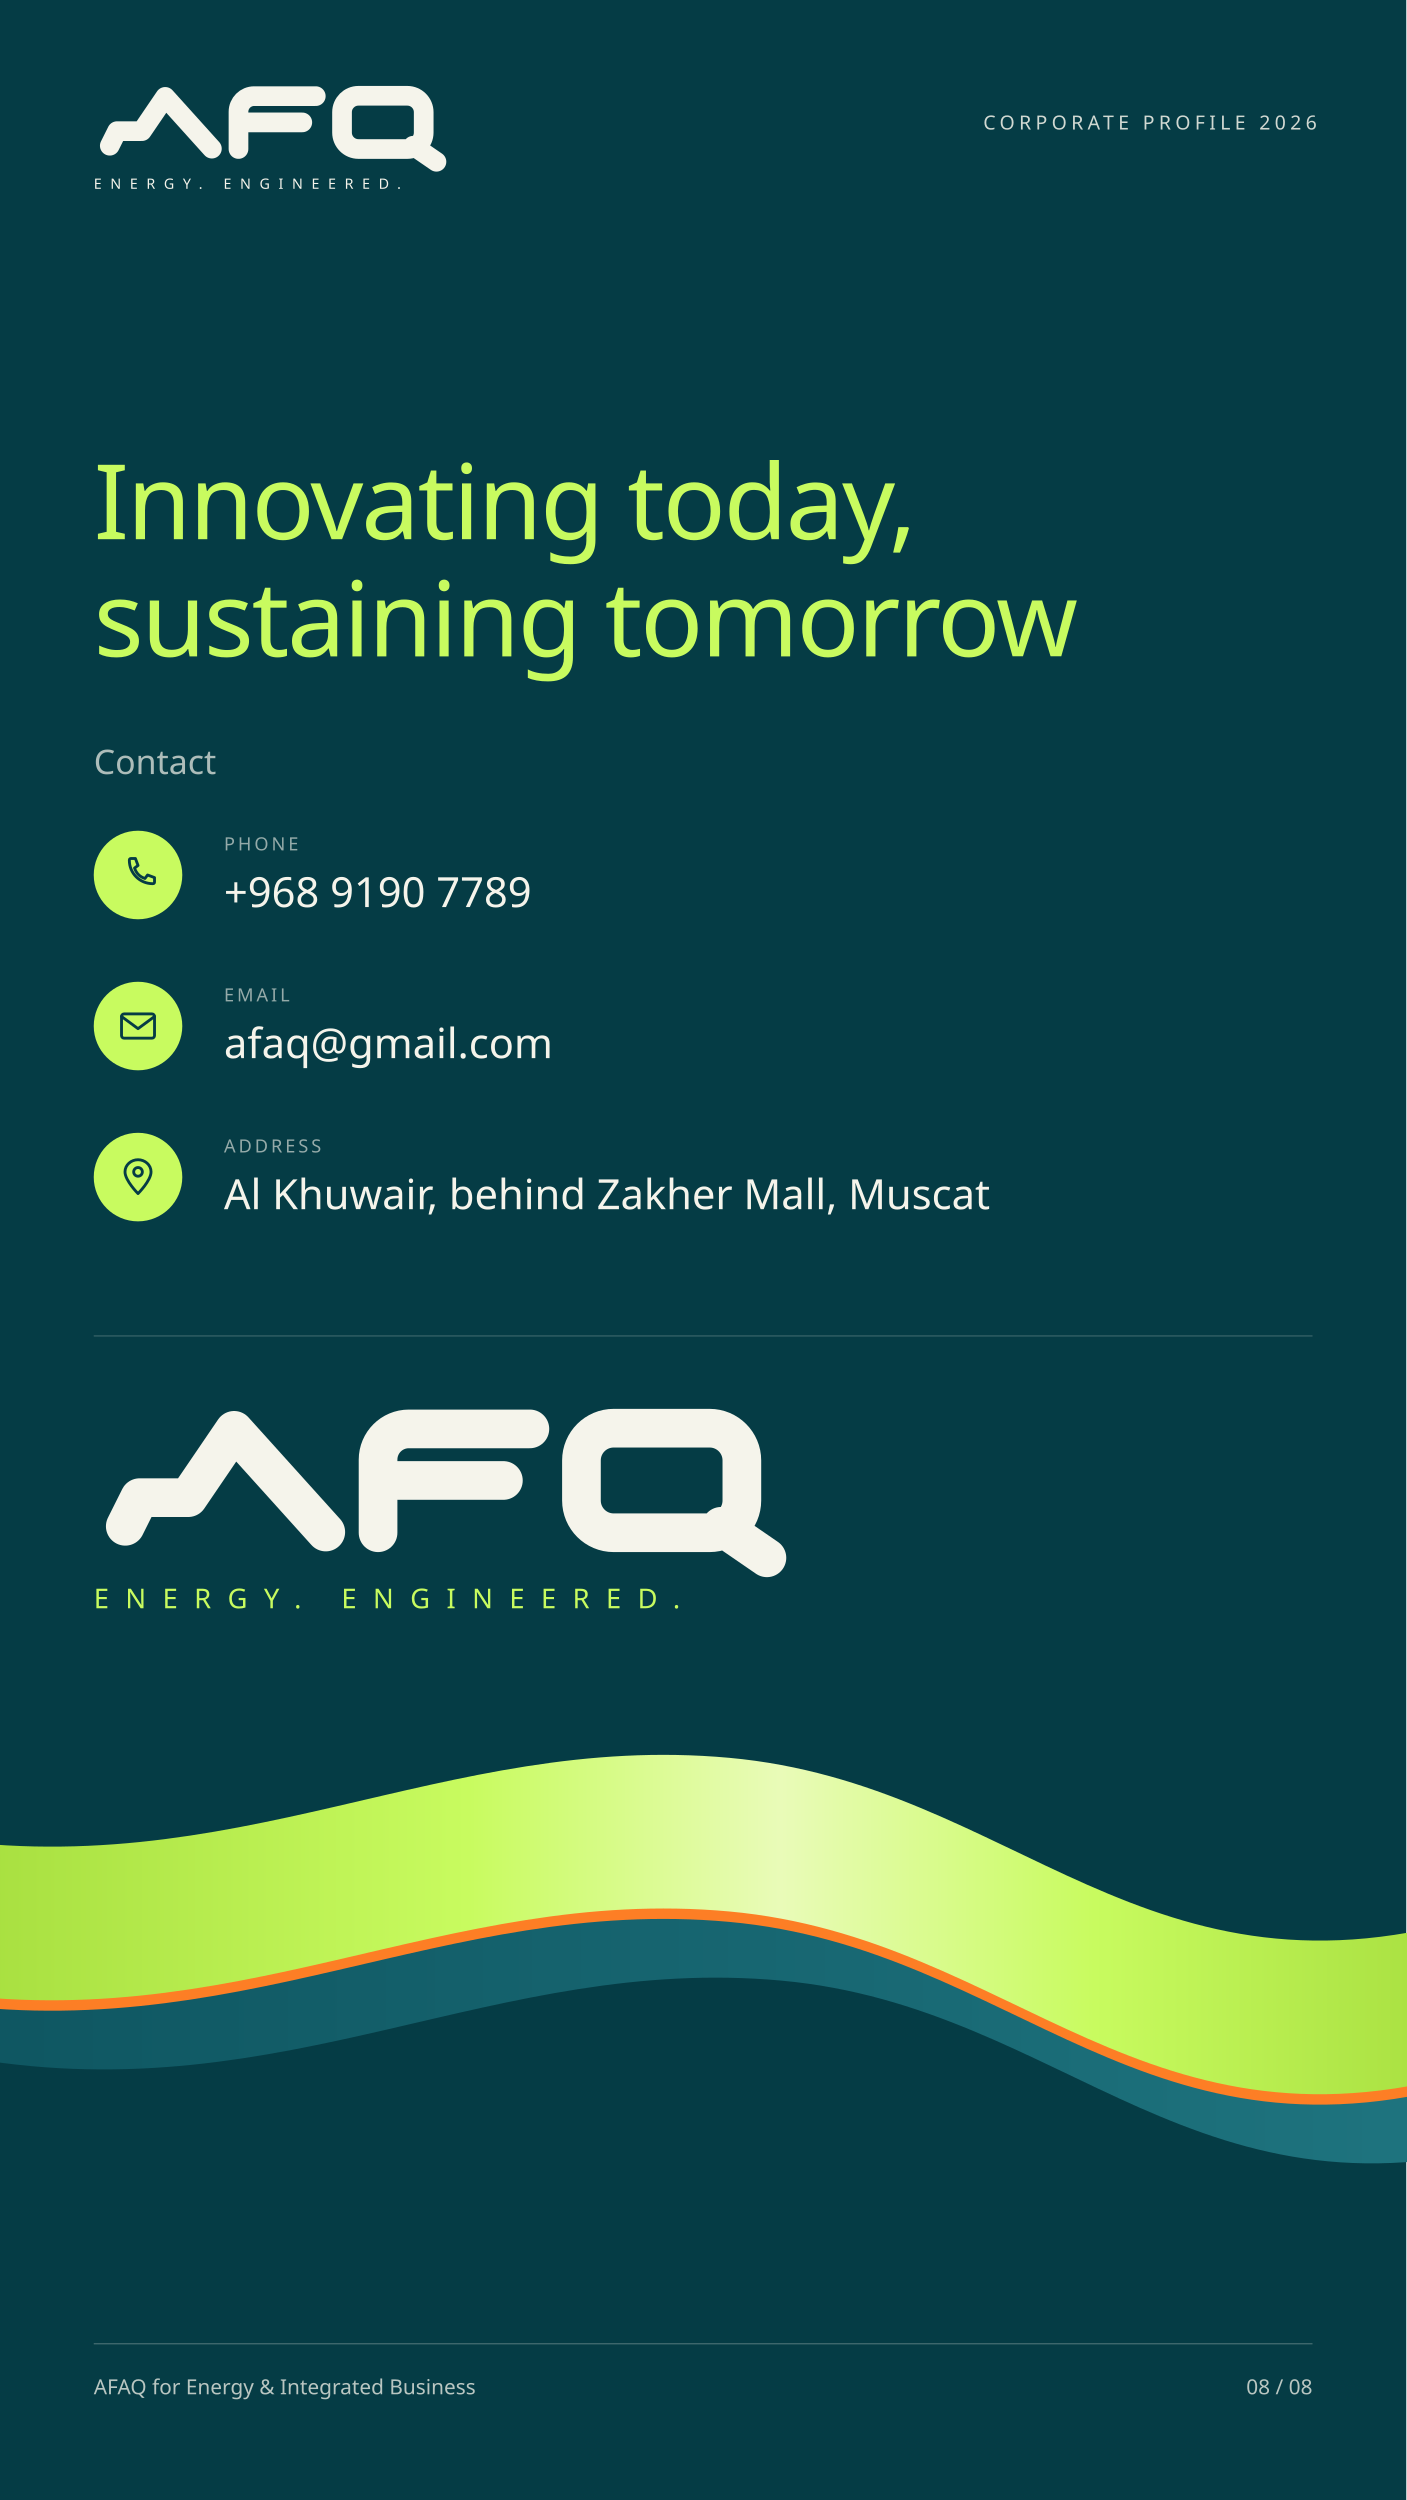
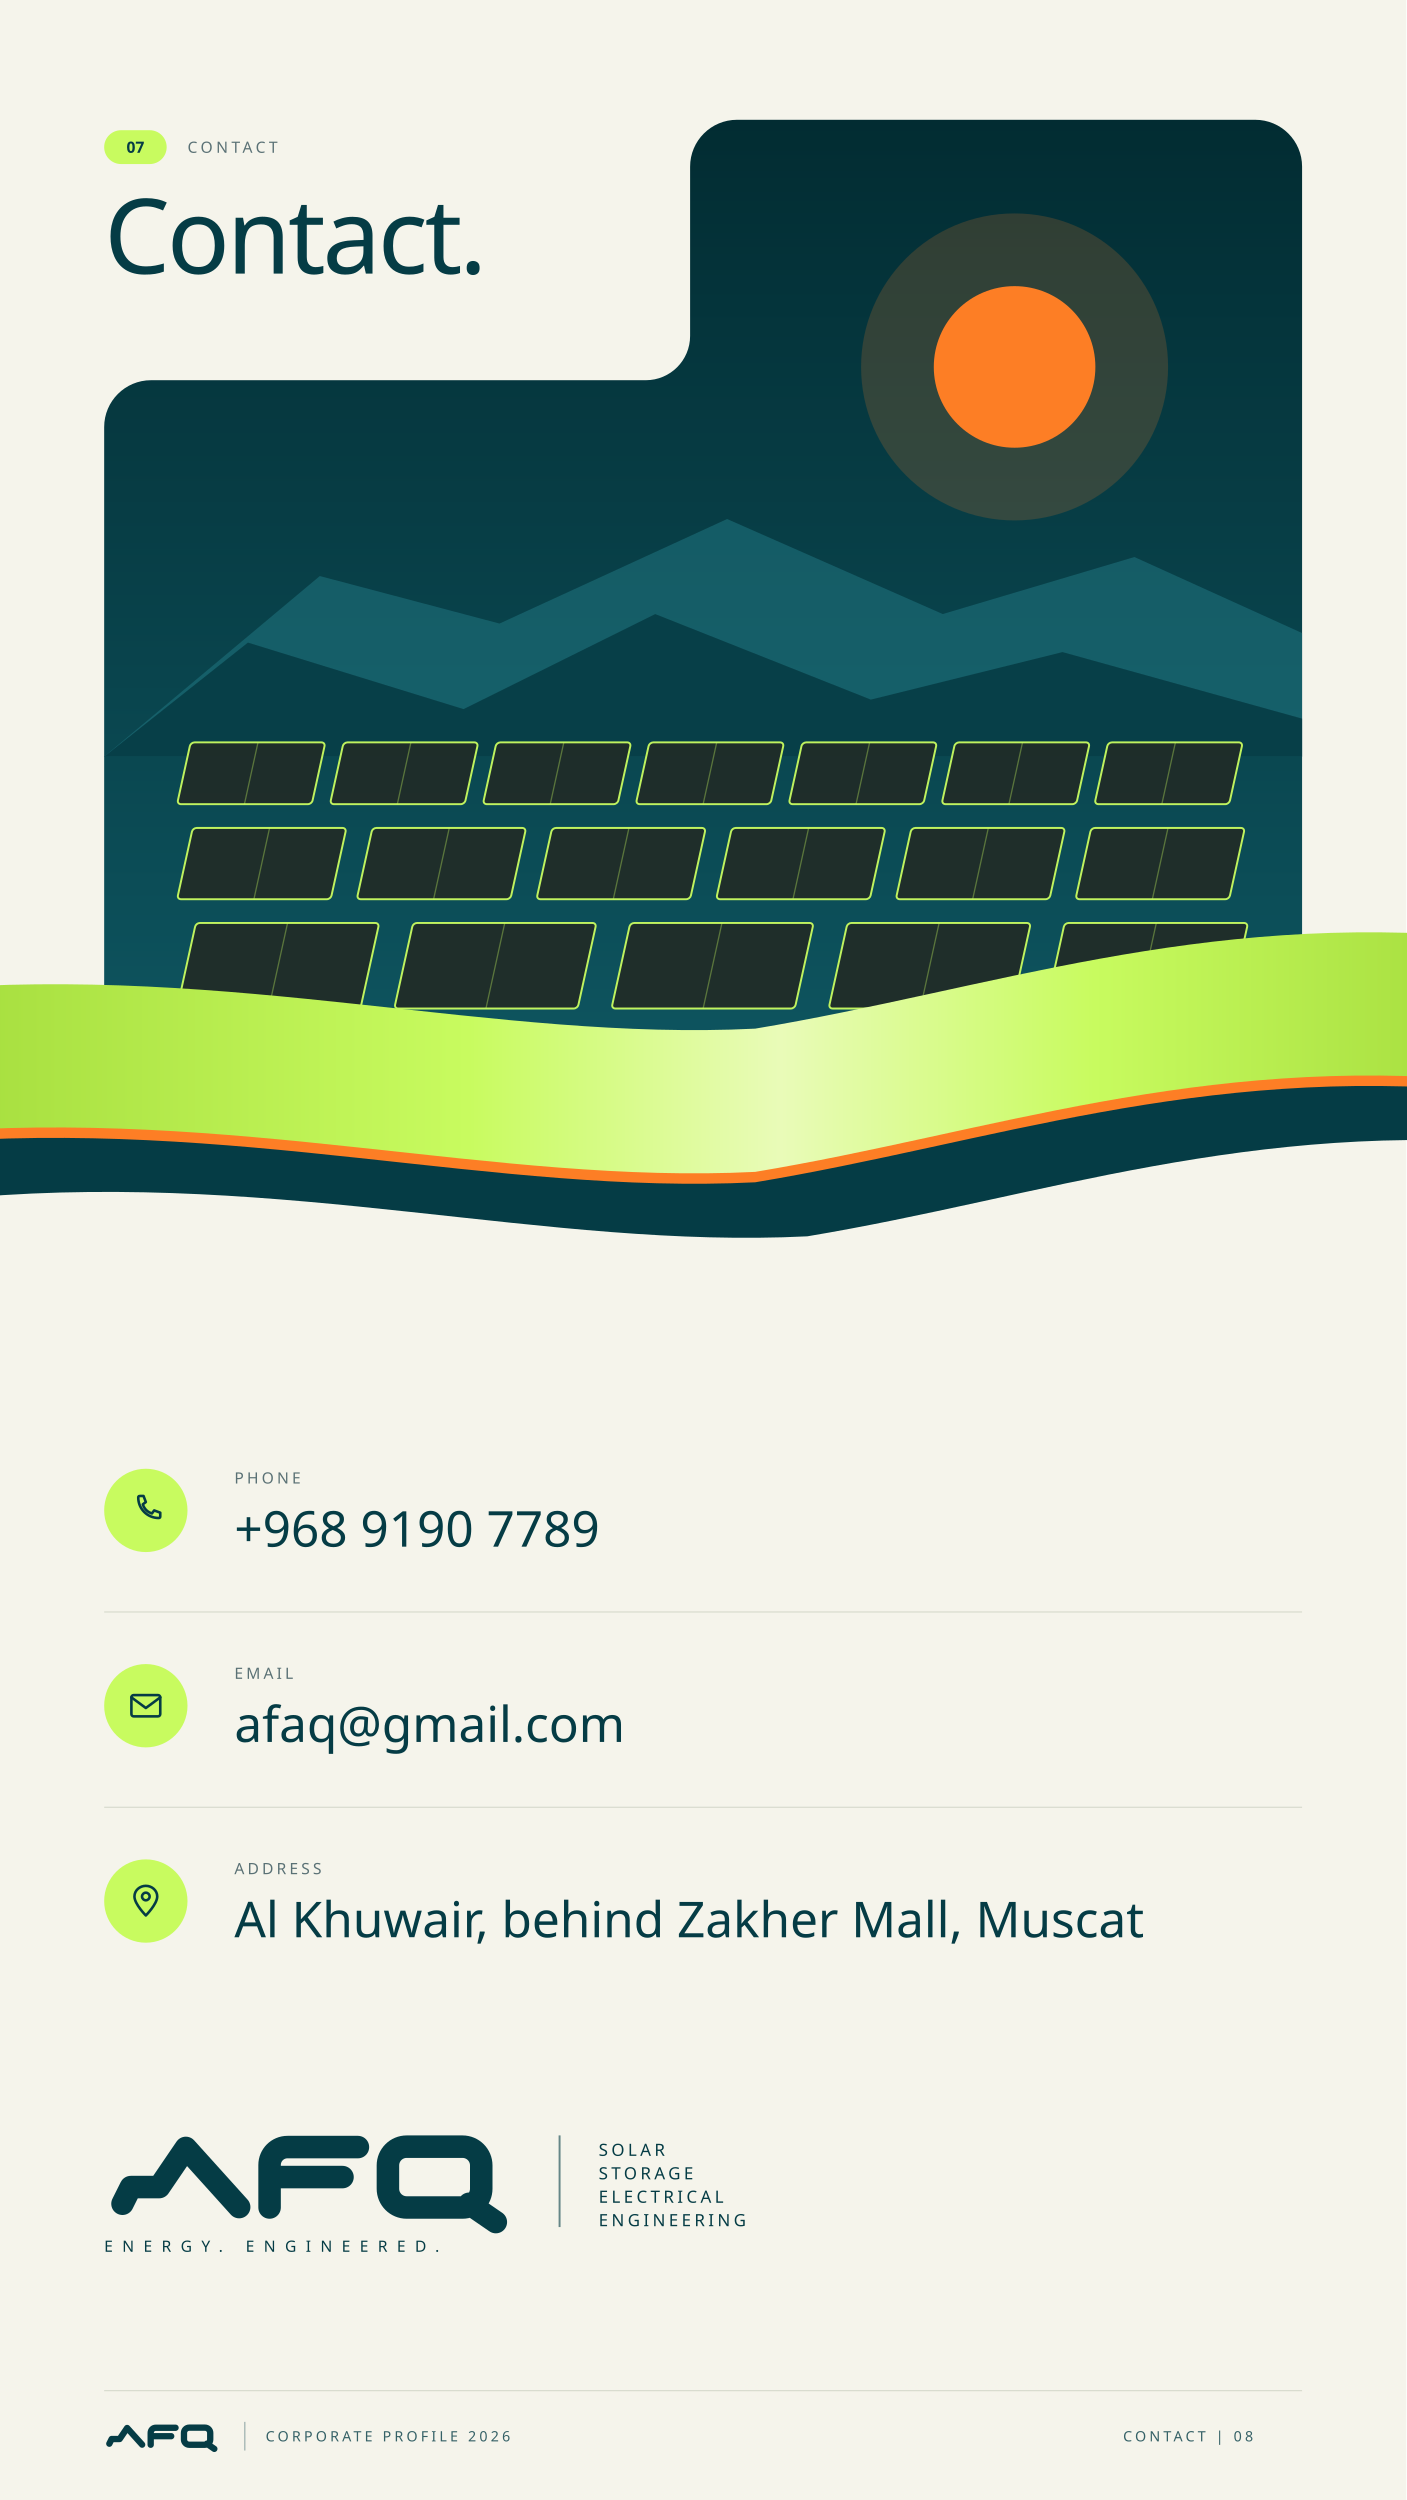
<svg xmlns="http://www.w3.org/2000/svg" width="1080" height="1920" viewBox="0 0 1080 1920">
  <defs>
-     <linearGradient id="grad-1" gradientUnits="userSpaceOnUse" x1="-60" y1="0" x2="1140" y2="0">
-       <stop offset="0" stop-color="#0E5560" stop-opacity="1" />
-       <stop offset="1" stop-color="#1F7580" stop-opacity="1" />
+     <linearGradient id="grad-1" gradientUnits="userSpaceOnUse" x1="0" y1="92" x2="0" y2="822">
+       <stop offset="0" stop-color="#022C32" stop-opacity="1" />
+       <stop offset="1" stop-color="#0E5560" stop-opacity="1" />
    </linearGradient>
    <linearGradient id="grad-2" gradientUnits="userSpaceOnUse" x1="-60" y1="0" x2="1140" y2="0">
      <stop offset="0" stop-color="#A4DC3C" stop-opacity="1" />
      <stop offset="0.35" stop-color="#C8FB5F" stop-opacity="1" />
      <stop offset="0.55" stop-color="#E9FBB8" stop-opacity="1" />
      <stop offset="0.75" stop-color="#C8FB5F" stop-opacity="1" />
      <stop offset="1" stop-color="#A4DC3C" stop-opacity="1" />
    </linearGradient>
  </defs>
-   <rect id="Background" x="0" y="0" width="1080" height="1920" fill="#053C45" />
-   <g id="Header">
+   <rect id="Background" x="0" y="0" width="1080" height="1920" fill="#F5F4EB" />
+   <g id="Photo-Farm">
+     <path id="Photo-Farm__set-image-fill" d="M 530 128 C 530 108.12 546.12 92 566 92 L 964 92 C 983.88 92 1000 108.12 1000 128 L 1000 786 C 1000 805.88 983.88 822 964 822 L 116 822 C 96.12 822 80 805.88 80 786 L 80 328 C 80 308.12 96.12 292 116 292 L 496 292 C 514.78 292 530 276.78 530 258 Z" fill="url(#grad-1)" />
+     <g id="Placeholder-Art--delete-after-placing-photo">
+       <circle id="Sun-Glow" cx="779.2" cy="281.8" r="117.89" fill="#FD7E25" opacity="0.18" />
+       <circle id="Sun" cx="779.2" cy="281.8" r="62.05" fill="#FD7E25" />
+       <path id="Mountains-Far" d="M 80 581.1 L 245.6 442.4 L 383.6 478.9 L 558.4 398.6 L 724 471.6 L 871.2 427.8 L 1000 486.2 L 1000 581.1 Z" fill="#1F7580" opacity="0.55" />
+       <path id="Mountains-Near" d="M 80 581.1 L 190.4 493.5 L 356 544.6 L 503.2 471.6 L 668.8 537.3 L 816 500.8 L 1000 551.9 L 1000 581.1 Z" fill="#053C45" opacity="0.9" />
+       <g id="Solar-Array">
+         <path id="Panel-1-1" d="M 145.79 573.08 C 146.15 571.46 147.78 570.15 149.44 570.15 L 246.87 570.15 C 248.52 570.15 249.58 571.46 249.22 573.08 L 240.07 614.67 C 239.72 616.29 238.09 617.6 236.43 617.6 L 139 617.6 C 137.34 617.6 136.29 616.29 136.64 614.67 Z" fill="#202C28" stroke="#C8FB5F" stroke-width="1.5" stroke-linecap="round" stroke-linejoin="round" opacity="0.95" />
+         <path id="Panel-1-1-line" d="M 198.15 570.15 L 187.71 617.6" fill="none" stroke="#C8FB5F" stroke-width="1" stroke-linecap="butt" stroke-linejoin="round" opacity="0.35" />
+         <path id="Panel-1-2" d="M 263.22 573.08 C 263.58 571.46 265.21 570.15 266.87 570.15 L 364.3 570.15 C 365.95 570.15 367.01 571.46 366.65 573.08 L 357.5 614.67 C 357.15 616.29 355.51 617.6 353.86 617.6 L 256.43 617.6 C 254.77 617.6 253.72 616.29 254.07 614.67 Z" fill="#202C28" stroke="#C8FB5F" stroke-width="1.5" stroke-linecap="round" stroke-linejoin="round" opacity="0.95" />
+         <path id="Panel-1-2-line" d="M 315.58 570.15 L 305.14 617.6" fill="none" stroke="#C8FB5F" stroke-width="1" stroke-linecap="butt" stroke-linejoin="round" opacity="0.35" />
+         <path id="Panel-1-3" d="M 380.65 573.08 C 381.01 571.46 382.64 570.15 384.3 570.15 L 481.72 570.15 C 483.38 570.15 484.44 571.46 484.08 573.08 L 474.93 614.67 C 474.57 616.29 472.94 617.6 471.29 617.6 L 373.86 617.6 C 372.2 617.6 371.15 616.29 371.5 614.67 Z" fill="#202C28" stroke="#C8FB5F" stroke-width="1.5" stroke-linecap="round" stroke-linejoin="round" opacity="0.95" />
+         <path id="Panel-1-3-line" d="M 433.01 570.15 L 422.57 617.6" fill="none" stroke="#C8FB5F" stroke-width="1" stroke-linecap="butt" stroke-linejoin="round" opacity="0.35" />
+         <path id="Panel-1-4" d="M 498.08 573.08 C 498.44 571.46 500.07 570.15 501.72 570.15 L 599.15 570.15 C 600.81 570.15 601.86 571.46 601.51 573.08 L 592.36 614.67 C 592 616.29 590.37 617.6 588.71 617.6 L 491.29 617.6 C 489.63 617.6 488.57 616.29 488.93 614.67 Z" fill="#202C28" stroke="#C8FB5F" stroke-width="1.5" stroke-linecap="round" stroke-linejoin="round" opacity="0.95" />
+         <path id="Panel-1-4-line" d="M 550.44 570.15 L 540 617.6" fill="none" stroke="#C8FB5F" stroke-width="1" stroke-linecap="butt" stroke-linejoin="round" opacity="0.35" />
+         <path id="Panel-1-5" d="M 615.51 573.08 C 615.86 571.46 617.5 570.15 619.15 570.15 L 716.58 570.15 C 718.24 570.15 719.29 571.46 718.94 573.08 L 709.79 614.67 C 709.43 616.29 707.8 617.6 706.14 617.6 L 608.71 617.6 C 607.06 617.6 606 616.29 606.36 614.67 Z" fill="#202C28" stroke="#C8FB5F" stroke-width="1.5" stroke-linecap="round" stroke-linejoin="round" opacity="0.95" />
+         <path id="Panel-1-5-line" d="M 667.87 570.15 L 657.43 617.6" fill="none" stroke="#C8FB5F" stroke-width="1" stroke-linecap="butt" stroke-linejoin="round" opacity="0.35" />
+         <path id="Panel-1-6" d="M 732.94 573.08 C 733.29 571.46 734.93 570.15 736.58 570.15 L 834.01 570.15 C 835.67 570.15 836.72 571.46 836.37 573.08 L 827.22 614.67 C 826.86 616.29 825.23 617.6 823.57 617.6 L 726.14 617.6 C 724.49 617.6 723.43 616.29 723.79 614.67 Z" fill="#202C28" stroke="#C8FB5F" stroke-width="1.5" stroke-linecap="round" stroke-linejoin="round" opacity="0.95" />
+         <path id="Panel-1-6-line" d="M 785.3 570.15 L 774.86 617.6" fill="none" stroke="#C8FB5F" stroke-width="1" stroke-linecap="butt" stroke-linejoin="round" opacity="0.35" />
+         <path id="Panel-1-7" d="M 850.37 573.08 C 850.72 571.46 852.35 570.15 854.01 570.15 L 951.44 570.15 C 953.1 570.15 954.15 571.46 953.79 573.08 L 944.64 614.67 C 944.29 616.29 942.66 617.6 941 617.6 L 843.57 617.6 C 841.91 617.6 840.86 616.29 841.22 614.67 Z" fill="#202C28" stroke="#C8FB5F" stroke-width="1.5" stroke-linecap="round" stroke-linejoin="round" opacity="0.95" />
+         <path id="Panel-1-7-line" d="M 902.72 570.15 L 892.29 617.6" fill="none" stroke="#C8FB5F" stroke-width="1" stroke-linecap="butt" stroke-linejoin="round" opacity="0.35" />
+         <path id="Panel-2-1" d="M 147.4 638.78 C 147.76 637.16 149.39 635.85 151.04 635.85 L 263.05 635.85 C 264.7 635.85 265.76 637.16 265.4 638.78 L 254.64 687.67 C 254.29 689.29 252.66 690.6 251 690.6 L 139 690.6 C 137.34 690.6 136.29 689.29 136.64 687.67 Z" fill="#202C28" stroke="#C8FB5F" stroke-width="1.5" stroke-linecap="round" stroke-linejoin="round" opacity="0.95" />
+         <path id="Panel-2-1-line" d="M 207.04 635.85 L 195 690.6" fill="none" stroke="#C8FB5F" stroke-width="1" stroke-linecap="butt" stroke-linejoin="round" opacity="0.35" />
+         <path id="Panel-2-2" d="M 285.4 638.78 C 285.76 637.16 287.39 635.85 289.05 635.85 L 401.05 635.85 C 402.7 635.85 403.76 637.16 403.4 638.78 L 392.64 687.67 C 392.29 689.29 390.66 690.6 389 690.6 L 277 690.6 C 275.34 690.6 274.29 689.29 274.64 687.67 Z" fill="#202C28" stroke="#C8FB5F" stroke-width="1.5" stroke-linecap="round" stroke-linejoin="round" opacity="0.95" />
+         <path id="Panel-2-2-line" d="M 345.05 635.85 L 333 690.6" fill="none" stroke="#C8FB5F" stroke-width="1" stroke-linecap="butt" stroke-linejoin="round" opacity="0.35" />
+         <path id="Panel-2-3" d="M 423.4 638.78 C 423.76 637.16 425.39 635.85 427.05 635.85 L 539.04 635.85 C 540.7 635.85 541.76 637.16 541.4 638.78 L 530.64 687.67 C 530.29 689.29 528.66 690.6 527 690.6 L 415 690.6 C 413.34 690.6 412.29 689.29 412.64 687.67 Z" fill="#202C28" stroke="#C8FB5F" stroke-width="1.5" stroke-linecap="round" stroke-linejoin="round" opacity="0.95" />
+         <path id="Panel-2-3-line" d="M 483.05 635.85 L 471 690.6" fill="none" stroke="#C8FB5F" stroke-width="1" stroke-linecap="butt" stroke-linejoin="round" opacity="0.35" />
+         <path id="Panel-2-4" d="M 561.4 638.78 C 561.76 637.16 563.39 635.85 565.04 635.85 L 677.04 635.85 C 678.7 635.85 679.76 637.16 679.4 638.78 L 668.64 687.67 C 668.29 689.29 666.66 690.6 665 690.6 L 553 690.6 C 551.34 690.6 550.29 689.29 550.64 687.67 Z" fill="#202C28" stroke="#C8FB5F" stroke-width="1.5" stroke-linecap="round" stroke-linejoin="round" opacity="0.95" />
+         <path id="Panel-2-4-line" d="M 621.04 635.85 L 609 690.6" fill="none" stroke="#C8FB5F" stroke-width="1" stroke-linecap="butt" stroke-linejoin="round" opacity="0.35" />
+         <path id="Panel-2-5" d="M 699.4 638.78 C 699.76 637.16 701.39 635.85 703.04 635.85 L 815.04 635.85 C 816.7 635.85 817.76 637.16 817.4 638.78 L 806.64 687.67 C 806.29 689.29 804.66 690.6 803 690.6 L 691 690.6 C 689.34 690.6 688.29 689.29 688.64 687.67 Z" fill="#202C28" stroke="#C8FB5F" stroke-width="1.5" stroke-linecap="round" stroke-linejoin="round" opacity="0.95" />
+         <path id="Panel-2-5-line" d="M 759.04 635.85 L 747 690.6" fill="none" stroke="#C8FB5F" stroke-width="1" stroke-linecap="butt" stroke-linejoin="round" opacity="0.35" />
+         <path id="Panel-2-6" d="M 837.4 638.78 C 837.76 637.16 839.39 635.85 841.04 635.85 L 953.04 635.85 C 954.7 635.85 955.76 637.16 955.4 638.78 L 944.64 687.67 C 944.29 689.29 942.66 690.6 941 690.6 L 829 690.6 C 827.34 690.6 826.29 689.29 826.64 687.67 Z" fill="#202C28" stroke="#C8FB5F" stroke-width="1.5" stroke-linecap="round" stroke-linejoin="round" opacity="0.95" />
+         <path id="Panel-2-6-line" d="M 897.04 635.85 L 885 690.6" fill="none" stroke="#C8FB5F" stroke-width="1" stroke-linecap="butt" stroke-linejoin="round" opacity="0.35" />
+         <path id="Panel-3-1" d="M 149.81 711.78 C 150.17 710.16 151.8 708.85 153.45 708.85 L 288.25 708.85 C 289.91 708.85 290.97 710.16 290.61 711.78 L 277.44 771.62 C 277.09 773.24 275.46 774.55 273.8 774.55 L 139 774.55 C 137.34 774.55 136.29 773.24 136.64 771.62 Z" fill="#202C28" stroke="#C8FB5F" stroke-width="1.5" stroke-linecap="round" stroke-linejoin="round" opacity="0.95" />
+         <path id="Panel-3-1-line" d="M 220.85 708.85 L 206.4 774.55" fill="none" stroke="#C8FB5F" stroke-width="1" stroke-linecap="butt" stroke-linejoin="round" opacity="0.35" />
+         <path id="Panel-3-2" d="M 316.61 711.78 C 316.97 710.16 318.6 708.85 320.25 708.85 L 455.05 708.85 C 456.71 708.85 457.77 710.16 457.41 711.78 L 444.24 771.62 C 443.89 773.24 442.26 774.55 440.6 774.55 L 305.8 774.55 C 304.14 774.55 303.09 773.24 303.44 771.62 Z" fill="#202C28" stroke="#C8FB5F" stroke-width="1.5" stroke-linecap="round" stroke-linejoin="round" opacity="0.95" />
+         <path id="Panel-3-2-line" d="M 387.65 708.85 L 373.2 774.55" fill="none" stroke="#C8FB5F" stroke-width="1" stroke-linecap="butt" stroke-linejoin="round" opacity="0.35" />
+         <path id="Panel-3-3" d="M 483.41 711.78 C 483.77 710.16 485.4 708.85 487.05 708.85 L 621.85 708.85 C 623.51 708.85 624.57 710.16 624.21 711.78 L 611.04 771.62 C 610.69 773.24 609.06 774.55 607.4 774.55 L 472.6 774.55 C 470.94 774.55 469.89 773.24 470.24 771.62 Z" fill="#202C28" stroke="#C8FB5F" stroke-width="1.5" stroke-linecap="round" stroke-linejoin="round" opacity="0.95" />
+         <path id="Panel-3-3-line" d="M 554.45 708.85 L 540 774.55" fill="none" stroke="#C8FB5F" stroke-width="1" stroke-linecap="butt" stroke-linejoin="round" opacity="0.35" />
+         <path id="Panel-3-4" d="M 650.21 711.78 C 650.57 710.16 652.2 708.85 653.85 708.85 L 788.65 708.85 C 790.31 708.85 791.37 710.16 791.01 711.78 L 777.84 771.62 C 777.49 773.24 775.86 774.55 774.2 774.55 L 639.4 774.55 C 637.74 774.55 636.69 773.24 637.04 771.62 Z" fill="#202C28" stroke="#C8FB5F" stroke-width="1.5" stroke-linecap="round" stroke-linejoin="round" opacity="0.95" />
+         <path id="Panel-3-4-line" d="M 721.25 708.85 L 706.8 774.55" fill="none" stroke="#C8FB5F" stroke-width="1" stroke-linecap="butt" stroke-linejoin="round" opacity="0.35" />
+         <path id="Panel-3-5" d="M 817.01 711.78 C 817.37 710.16 819 708.85 820.65 708.85 L 955.45 708.85 C 957.11 708.85 958.17 710.16 957.81 711.78 L 944.64 771.62 C 944.29 773.24 942.66 774.55 941 774.55 L 806.2 774.55 C 804.54 774.55 803.49 773.24 803.84 771.62 Z" fill="#202C28" stroke="#C8FB5F" stroke-width="1.5" stroke-linecap="round" stroke-linejoin="round" opacity="0.95" />
+         <path id="Panel-3-5-line" d="M 888.05 708.85 L 873.6 774.55" fill="none" stroke="#C8FB5F" stroke-width="1" stroke-linecap="butt" stroke-linejoin="round" opacity="0.35" />
+       </g>
+     </g>
+   </g>
+   <g id="Eyebrow">
+     <rect id="Eyebrow-Pill" x="80" y="100" width="48" height="26" rx="13" fill="#C8FB5F" />
+     <text id="Eyebrow-Number" x="104" y="117.37" font-family="Inter-SemiBold" font-size="12" font-weight="600" fill="#053C45" text-anchor="middle">07</text>
+     <text id="Eyebrow-Label" x="144" y="117.37" font-family="Inter-Medium" font-size="12" font-weight="500" fill="#5A7175" letter-spacing="2.64">CONTACT</text>
+   </g>
+   <text id="Title" x="80" y="210.1" font-family="Inter-Light" font-size="80" font-weight="300" fill="#053C45" letter-spacing="-2.4">Contact.</text>
+   <g id="Ribbon">
+     <path id="Ribbon-Teal" d="M -20 820.5 C 220 800.5 420 860.5 620 850.5 C 800 820.5 960 760.5 1180 780.5 L 1180 879.5 C 960 859.5 800 919.5 620 949.5 C 420 959.5 220 899.5 -20 919.5 Z" fill="#053C45" />
+     <path id="Ribbon-Orange" d="M -60 868 C 180 848 380 908 580 898 C 760 868 920 808 1140 828 L 1140 838 C 920 818 760 878 580 908 C 380 918 180 858 -60 878 Z" fill="#FD7E25" />
+     <path id="Ribbon-Lime" d="M -60 760 C 180 740 380 800 580 790 C 760 760 920 700 1140 720 L 1140 830 C 920 810 760 870 580 900 C 380 910 180 850 -60 870 Z" fill="url(#grad-2)" />
+   </g>
+   <g id="Contact-Phone">
+     <circle id="Icon-Disc" cx="112" cy="1160" r="32" fill="#C8FB5F" />
+     <g id="Icon">
+       <path id="Icon-phone-1" d="M 106.17 1150.08 C 106.17 1148.92 106.75 1148.92 107.92 1148.92 L 110.25 1148.92 L 112 1153.58 L 109.67 1155.33 C 110.83 1158.83 113.17 1161.17 116.67 1162.33 L 118.42 1160 L 123.08 1161.75 L 123.08 1164.08 C 123.08 1165.25 123.08 1165.83 121.92 1165.83 C 113.17 1165.83 106.17 1158.83 106.17 1150.08 Z" fill="none" stroke="#053C45" stroke-width="2" stroke-linecap="round" stroke-linejoin="round" />
+     </g>
+     <text id="Label" x="180" y="1139.37" font-family="Inter-Medium" font-size="12" font-weight="500" fill="#5A7175" letter-spacing="2.4">PHONE</text>
+     <text id="Value" x="180" y="1187.82" font-family="Inter-Regular" font-size="38" font-weight="400" fill="#053C45">+968 9190 7789</text>
+     <path id="Divider" d="M 80 1238 L 1000 1238" fill="none" stroke="#D9DCCF" stroke-width="1" stroke-linecap="butt" stroke-linejoin="round" />
+   </g>
+   <g id="Contact-Email">
+     <circle id="Icon-Disc-2" cx="112" cy="1310" r="32" fill="#C8FB5F" />
+     <g id="Icon-2">
+       <path id="Icon-mail-1" d="M 100.92 1303.58 C 100.92 1302.62 101.7 1301.83 102.67 1301.83 L 121.33 1301.83 C 122.3 1301.83 123.08 1302.62 123.08 1303.58 L 123.08 1316.42 C 123.08 1317.38 122.3 1318.17 121.33 1318.17 L 102.67 1318.17 C 101.7 1318.17 100.92 1317.38 100.92 1316.42 Z" fill="none" stroke="#053C45" stroke-width="2" stroke-linecap="round" stroke-linejoin="round" />
+       <path id="Icon-mail-2" d="M 100.92 1303.58 L 112 1311.75 L 123.08 1303.58" fill="none" stroke="#053C45" stroke-width="2" stroke-linecap="round" stroke-linejoin="round" />
+     </g>
+     <text id="Label-2" x="180" y="1289.37" font-family="Inter-Medium" font-size="12" font-weight="500" fill="#5A7175" letter-spacing="2.4">EMAIL</text>
+     <text id="Value-2" x="180" y="1337.82" font-family="Inter-Regular" font-size="38" font-weight="400" fill="#053C45">afaq@gmail.com</text>
+     <path id="Divider-2" d="M 80 1388 L 1000 1388" fill="none" stroke="#D9DCCF" stroke-width="1" stroke-linecap="butt" stroke-linejoin="round" />
+   </g>
+   <g id="Contact-Address">
+     <circle id="Icon-Disc-3" cx="112" cy="1460" r="32" fill="#C8FB5F" />
+     <g id="Icon-3">
+       <path id="Icon-pin-1" d="M 112 1471.08 C 112 1471.08 103.25 1462.33 103.25 1456.5 C 103.25 1451.83 107.33 1448.33 112 1448.33 C 116.67 1448.33 120.75 1451.83 120.75 1456.5 C 120.75 1462.33 112 1471.08 112 1471.08 Z" fill="none" stroke="#053C45" stroke-width="2" stroke-linecap="round" stroke-linejoin="round" />
+       <path id="Icon-pin-2" d="M 114.92 1456.5 C 114.92 1458.11 113.61 1459.42 112 1459.42 C 110.39 1459.42 109.08 1458.11 109.08 1456.5 C 109.08 1454.89 110.39 1453.58 112 1453.58 C 113.61 1453.58 114.92 1454.89 114.92 1456.5 Z" fill="none" stroke="#053C45" stroke-width="2" stroke-linecap="round" stroke-linejoin="round" />
+     </g>
+     <text id="Label-3" x="180" y="1439.37" font-family="Inter-Medium" font-size="12" font-weight="500" fill="#5A7175" letter-spacing="2.4">ADDRESS</text>
+     <text id="Value-3" x="180" y="1487.82" font-family="Inter-Regular" font-size="38" font-weight="400" fill="#053C45">Al Khuwair, behind Zakher Mall, Muscat</text>
+   </g>
+   <g id="Logo-Lockup-Services">
    <g id="Logo-Lockup">
      <g id="Wordmark-AFQ">
-         <path id="Letter-A" d="M 84.32 111.92 L 89.92 100.72 L 108.96 100.72 L 126.88 74.4 L 162.72 114.16" fill="none" stroke="#F5F4EB" stroke-width="15.12" stroke-linecap="round" stroke-linejoin="round" />
-         <path id="Letter-F" d="M 183.16 114.44 L 183.16 85.88 C 183.16 79.22 188.54 73.84 195.2 73.84 L 242.52 73.84 M 183.16 94 L 232.16 94" fill="none" stroke="#F5F4EB" stroke-width="15.12" stroke-linecap="round" stroke-linejoin="round" />
-         <path id="Letter-Q" d="M 262.68 86.16 C 262.68 79.2 268.32 73.56 275.28 73.56 L 312.8 73.56 C 319.76 73.56 325.4 79.2 325.4 86.16 L 325.4 101.84 C 325.4 108.8 319.76 114.44 312.8 114.44 L 275.28 114.44 C 268.32 114.44 262.68 108.8 262.68 101.84 Z M 317.28 111.92 L 335.2 124.24" fill="none" stroke="#F5F4EB" stroke-width="15.12" stroke-linecap="round" stroke-linejoin="round" />
+         <path id="Letter-A" d="M 94.08 1692.48 L 100.48 1679.68 L 122.24 1679.68 L 142.72 1649.6 L 183.68 1695.04" fill="none" stroke="#053C45" stroke-width="17.28" stroke-linecap="round" stroke-linejoin="round" />
+         <path id="Letter-F" d="M 207.04 1695.36 L 207.04 1662.72 C 207.04 1655.1 213.18 1648.96 220.8 1648.96 L 274.88 1648.96 M 207.04 1672 L 263.04 1672" fill="none" stroke="#053C45" stroke-width="17.28" stroke-linecap="round" stroke-linejoin="round" />
+         <path id="Letter-Q" d="M 297.92 1663.04 C 297.92 1655.08 304.36 1648.64 312.32 1648.64 L 355.2 1648.64 C 363.16 1648.64 369.6 1655.08 369.6 1663.04 L 369.6 1680.96 C 369.6 1688.92 363.16 1695.36 355.2 1695.36 L 312.32 1695.36 C 304.36 1695.36 297.92 1688.92 297.92 1680.96 Z M 360.32 1692.48 L 380.8 1706.56" fill="none" stroke="#053C45" stroke-width="17.28" stroke-linecap="round" stroke-linejoin="round" />
      </g>
-       <text id="Tagline" x="72" y="145" font-family="Inter-Medium" font-size="11" font-weight="500" fill="#F5F4EB" letter-spacing="6.6">ENERGY. ENGINEERED.</text>
+       <text id="Tagline" x="80" y="1729.37" font-family="Inter-Medium" font-size="12" font-weight="500" fill="#053C45" letter-spacing="7.2">ENERGY. ENGINEERED.</text>
    </g>
-     <text id="Eyebrow" x="1011.3" y="99.46" font-family="Inter-Medium" font-size="15" font-weight="500" fill="#F5F4EB" letter-spacing="3.3" text-anchor="end" opacity="0.85">CORPORATE PROFILE 2026</text>
-   </g>
-   <g id="Slogan">
-     <text id="Slogan-line" x="72" y="414.1" font-family="Inter-Light" font-size="80" font-weight="300" fill="#C8FB5F" letter-spacing="-1.6">Innovating today,</text>
-     <text id="Slogan-line-2" x="72" y="504.1" font-family="Inter-Light" font-size="80" font-weight="300" fill="#C8FB5F" letter-spacing="-1.6">sustaining tomorrow</text>
-   </g>
-   <text id="Contact-Title" x="72" y="594.46" font-family="Inter-Medium" font-size="26" font-weight="500" fill="#F5F4EB" opacity="0.7">Contact</text>
-   <g id="Contact-Phone">
-     <circle id="Icon-Disc" cx="106" cy="672" r="34" fill="#C8FB5F" />
-     <g id="Icon">
-       <path id="Icon-phone-1" d="M 99.33 660.67 C 99.33 659.33 100 659.33 101.33 659.33 L 104 659.33 L 106 664.67 L 103.33 666.67 C 104.67 670.67 107.33 673.33 111.33 674.67 L 113.33 672 L 118.67 674 L 118.67 676.67 C 118.67 678 118.67 678.67 117.33 678.67 C 107.33 678.67 99.33 670.67 99.33 660.67 Z" fill="none" stroke="#053C45" stroke-width="2.2" stroke-linecap="round" stroke-linejoin="round" />
+     <path id="Lockup-Divider" d="M 429.76 1640 L 429.76 1710.4" fill="none" stroke="#053C45" stroke-width="1.5" stroke-linecap="butt" stroke-linejoin="round" opacity="0.6" />
+     <g id="Services">
+       <g id="Services-List">
+         <text id="Services-List-line" x="459.76" y="1655.73" font-family="Inter-Medium" font-size="13" font-weight="500" fill="#053C45" letter-spacing="2.6">SOLAR</text>
+         <text id="Services-List-line-2" x="459.76" y="1673.73" font-family="Inter-Medium" font-size="13" font-weight="500" fill="#053C45" letter-spacing="2.6">STORAGE</text>
+         <text id="Services-List-line-3" x="459.76" y="1691.73" font-family="Inter-Medium" font-size="13" font-weight="500" fill="#053C45" letter-spacing="2.6">ELECTRICAL</text>
+         <text id="Services-List-line-4" x="459.76" y="1709.73" font-family="Inter-Medium" font-size="13" font-weight="500" fill="#053C45" letter-spacing="2.6">ENGINEERING</text>
+       </g>
    </g>
-     <text id="Label" x="172" y="653.09" font-family="Inter-Medium" font-size="14" font-weight="500" fill="#F5F4EB" letter-spacing="2.24" opacity="0.6">PHONE</text>
-     <text id="Value" x="172" y="696.64" font-family="Inter-Medium" font-size="32" font-weight="500" fill="#F5F4EB">+968 9190 7789</text>
-   </g>
-   <g id="Contact-Email">
-     <circle id="Icon-Disc-2" cx="106" cy="788" r="34" fill="#C8FB5F" />
-     <g id="Icon-2">
-       <path id="Icon-mail-1" d="M 93.33 780.67 C 93.33 779.56 94.23 778.67 95.33 778.67 L 116.67 778.67 C 117.77 778.67 118.67 779.56 118.67 780.67 L 118.67 795.33 C 118.67 796.44 117.77 797.33 116.67 797.33 L 95.33 797.33 C 94.23 797.33 93.33 796.44 93.33 795.33 Z" fill="none" stroke="#053C45" stroke-width="2.2" stroke-linecap="round" stroke-linejoin="round" />
-       <path id="Icon-mail-2" d="M 93.33 780.67 L 106 790 L 118.67 780.67" fill="none" stroke="#053C45" stroke-width="2.2" stroke-linecap="round" stroke-linejoin="round" />
-     </g>
-     <text id="Label-2" x="172" y="769.09" font-family="Inter-Medium" font-size="14" font-weight="500" fill="#F5F4EB" letter-spacing="2.24" opacity="0.6">EMAIL</text>
-     <text id="Value-2" x="172" y="812.64" font-family="Inter-Medium" font-size="32" font-weight="500" fill="#F5F4EB">afaq@gmail.com</text>
-   </g>
-   <g id="Contact-Address">
-     <circle id="Icon-Disc-3" cx="106" cy="904" r="34" fill="#C8FB5F" />
-     <g id="Icon-3">
-       <path id="Icon-pin-1" d="M 106 916.67 C 106 916.67 96 906.67 96 900 C 96 894.67 100.67 890.67 106 890.67 C 111.33 890.67 116 894.67 116 900 C 116 906.67 106 916.67 106 916.67 Z" fill="none" stroke="#053C45" stroke-width="2.2" stroke-linecap="round" stroke-linejoin="round" />
-       <path id="Icon-pin-2" d="M 109.33 900 C 109.33 901.84 107.84 903.33 106 903.33 C 104.16 903.33 102.67 901.84 102.67 900 C 102.67 898.16 104.16 896.67 106 896.67 C 107.84 896.67 109.33 898.16 109.33 900 Z" fill="none" stroke="#053C45" stroke-width="2.2" stroke-linecap="round" stroke-linejoin="round" />
-     </g>
-     <text id="Label-3" x="172" y="885.09" font-family="Inter-Medium" font-size="14" font-weight="500" fill="#F5F4EB" letter-spacing="2.24" opacity="0.6">ADDRESS</text>
-     <text id="Value-3" x="172" y="928.64" font-family="Inter-Medium" font-size="32" font-weight="500" fill="#F5F4EB">Al Khuwair, behind Zakher Mall, Muscat</text>
-   </g>
-   <path id="Rule" d="M 72 1026 L 1008 1026" fill="none" stroke="#F5F4EB" stroke-width="1" stroke-linecap="butt" stroke-linejoin="round" opacity="0.2" />
-   <g id="Logo-Lockup-2">
-     <g id="Wordmark-AFQ-2">
-       <path id="Letter-A-2" d="M 96.2 1172.2 L 107.2 1150.2 L 144.6 1150.2 L 179.8 1098.5 L 250.2 1176.6" fill="none" stroke="#F5F4EB" stroke-width="29.7" stroke-linecap="round" stroke-linejoin="round" />
-       <path id="Letter-F-2" d="M 290.35 1177.15 L 290.35 1121.05 C 290.35 1107.96 300.91 1097.4 314 1097.4 L 406.95 1097.4 M 290.35 1137 L 386.6 1137" fill="none" stroke="#F5F4EB" stroke-width="29.7" stroke-linecap="round" stroke-linejoin="round" />
-       <path id="Letter-Q-2" d="M 446.55 1121.6 C 446.55 1107.93 457.63 1096.85 471.3 1096.85 L 545 1096.85 C 558.67 1096.85 569.75 1107.93 569.75 1121.6 L 569.75 1152.4 C 569.75 1166.07 558.67 1177.15 545 1177.15 L 471.3 1177.15 C 457.63 1177.15 446.55 1166.07 446.55 1152.4 Z M 553.8 1172.2 L 589 1196.4" fill="none" stroke="#F5F4EB" stroke-width="29.7" stroke-linecap="round" stroke-linejoin="round" />
-     </g>
-     <text id="Tagline-2" x="72" y="1235.14" font-family="Inter-Medium" font-size="21" font-weight="500" fill="#C8FB5F" letter-spacing="12.6">ENERGY. ENGINEERED.</text>
-   </g>
-   <g id="Ribbon">
-     <path id="Ribbon-Teal" d="M -20 1474.9 C 220 1514.9 380 1394.9 600 1414.9 C 820 1434.9 920 1614.9 1180 1534.9 L 1180 1641.1 C 920 1721.1 820 1541.1 600 1521.1 C 380 1501.1 220 1621.1 -20 1581.1 Z" fill="url(#grad-1)" />
-     <path id="Ribbon-Orange" d="M -60 1526 C 180 1566 340 1446 560 1466 C 780 1486 880 1666 1140 1586 L 1140 1596 C 880 1676 780 1496 560 1476 C 340 1456 180 1576 -60 1536 Z" fill="#FD7E25" />
-     <path id="Ribbon-Lime" d="M -60 1410 C 180 1450 340 1330 560 1350 C 780 1370 880 1550 1140 1470 L 1140 1588 C 880 1668 780 1488 560 1468 C 340 1448 180 1568 -60 1528 Z" fill="url(#grad-2)" />
  </g>
  <g id="Footer">
-     <path id="Footer-Rule" d="M 72 1800 L 1008 1800" fill="none" stroke="#F5F4EB" stroke-width="1" stroke-linecap="butt" stroke-linejoin="round" opacity="0.25" />
-     <text id="Footer-Section" x="72" y="1838.82" font-family="Inter-Regular" font-size="16" font-weight="400" fill="#F5F4EB" opacity="0.75">AFAQ for Energy &amp; Integrated Business</text>
-     <text id="Footer-Page" x="1008" y="1838.82" font-family="Inter-Medium" font-size="16" font-weight="500" fill="#F5F4EB" text-anchor="end" opacity="0.75">08 / 08</text>
+     <path id="Footer-Rule" d="M 80 1836 L 1000 1836" fill="none" stroke="#D9DCCF" stroke-width="1" stroke-linecap="butt" stroke-linejoin="round" />
+     <g id="Footer-Wordmark">
+       <path id="Letter-A-2" d="M 83.96 1876.76 L 85.76 1873.16 L 91.88 1873.16 L 97.64 1864.7 L 109.16 1877.48" fill="none" stroke="#053C45" stroke-width="4.86" stroke-linecap="round" stroke-linejoin="round" />
+       <path id="Letter-F-2" d="M 115.73 1877.57 L 115.73 1868.39 C 115.73 1866.25 117.46 1864.52 119.6 1864.52 L 134.81 1864.52 M 115.73 1871 L 131.48 1871" fill="none" stroke="#053C45" stroke-width="4.86" stroke-linecap="round" stroke-linejoin="round" />
+       <path id="Letter-Q-2" d="M 141.29 1868.48 C 141.29 1866.24 143.1 1864.43 145.34 1864.43 L 157.4 1864.43 C 159.64 1864.43 161.45 1866.24 161.45 1868.48 L 161.45 1873.52 C 161.45 1875.76 159.64 1877.57 157.4 1877.57 L 145.34 1877.57 C 143.1 1877.57 141.29 1875.76 141.29 1873.52 Z M 158.84 1876.76 L 164.6 1880.72" fill="none" stroke="#053C45" stroke-width="4.86" stroke-linecap="round" stroke-linejoin="round" />
+     </g>
+     <path id="Footer-Divider" d="M 188 1860 L 188 1882" fill="none" stroke="#053C45" stroke-width="1" stroke-linecap="butt" stroke-linejoin="round" opacity="0.35" />
+     <text id="Footer-Profile" x="204" y="1875" font-family="Inter-Medium" font-size="11" font-weight="500" fill="#053C45" letter-spacing="2.42" opacity="0.8">CORPORATE PROFILE 2026</text>
+     <text id="Footer-Section" x="962.42" y="1875" font-family="Inter-Medium" font-size="11" font-weight="500" fill="#053C45" letter-spacing="2.42" text-anchor="end" opacity="0.8">CONTACT   |   08</text>
  </g>
</svg>
